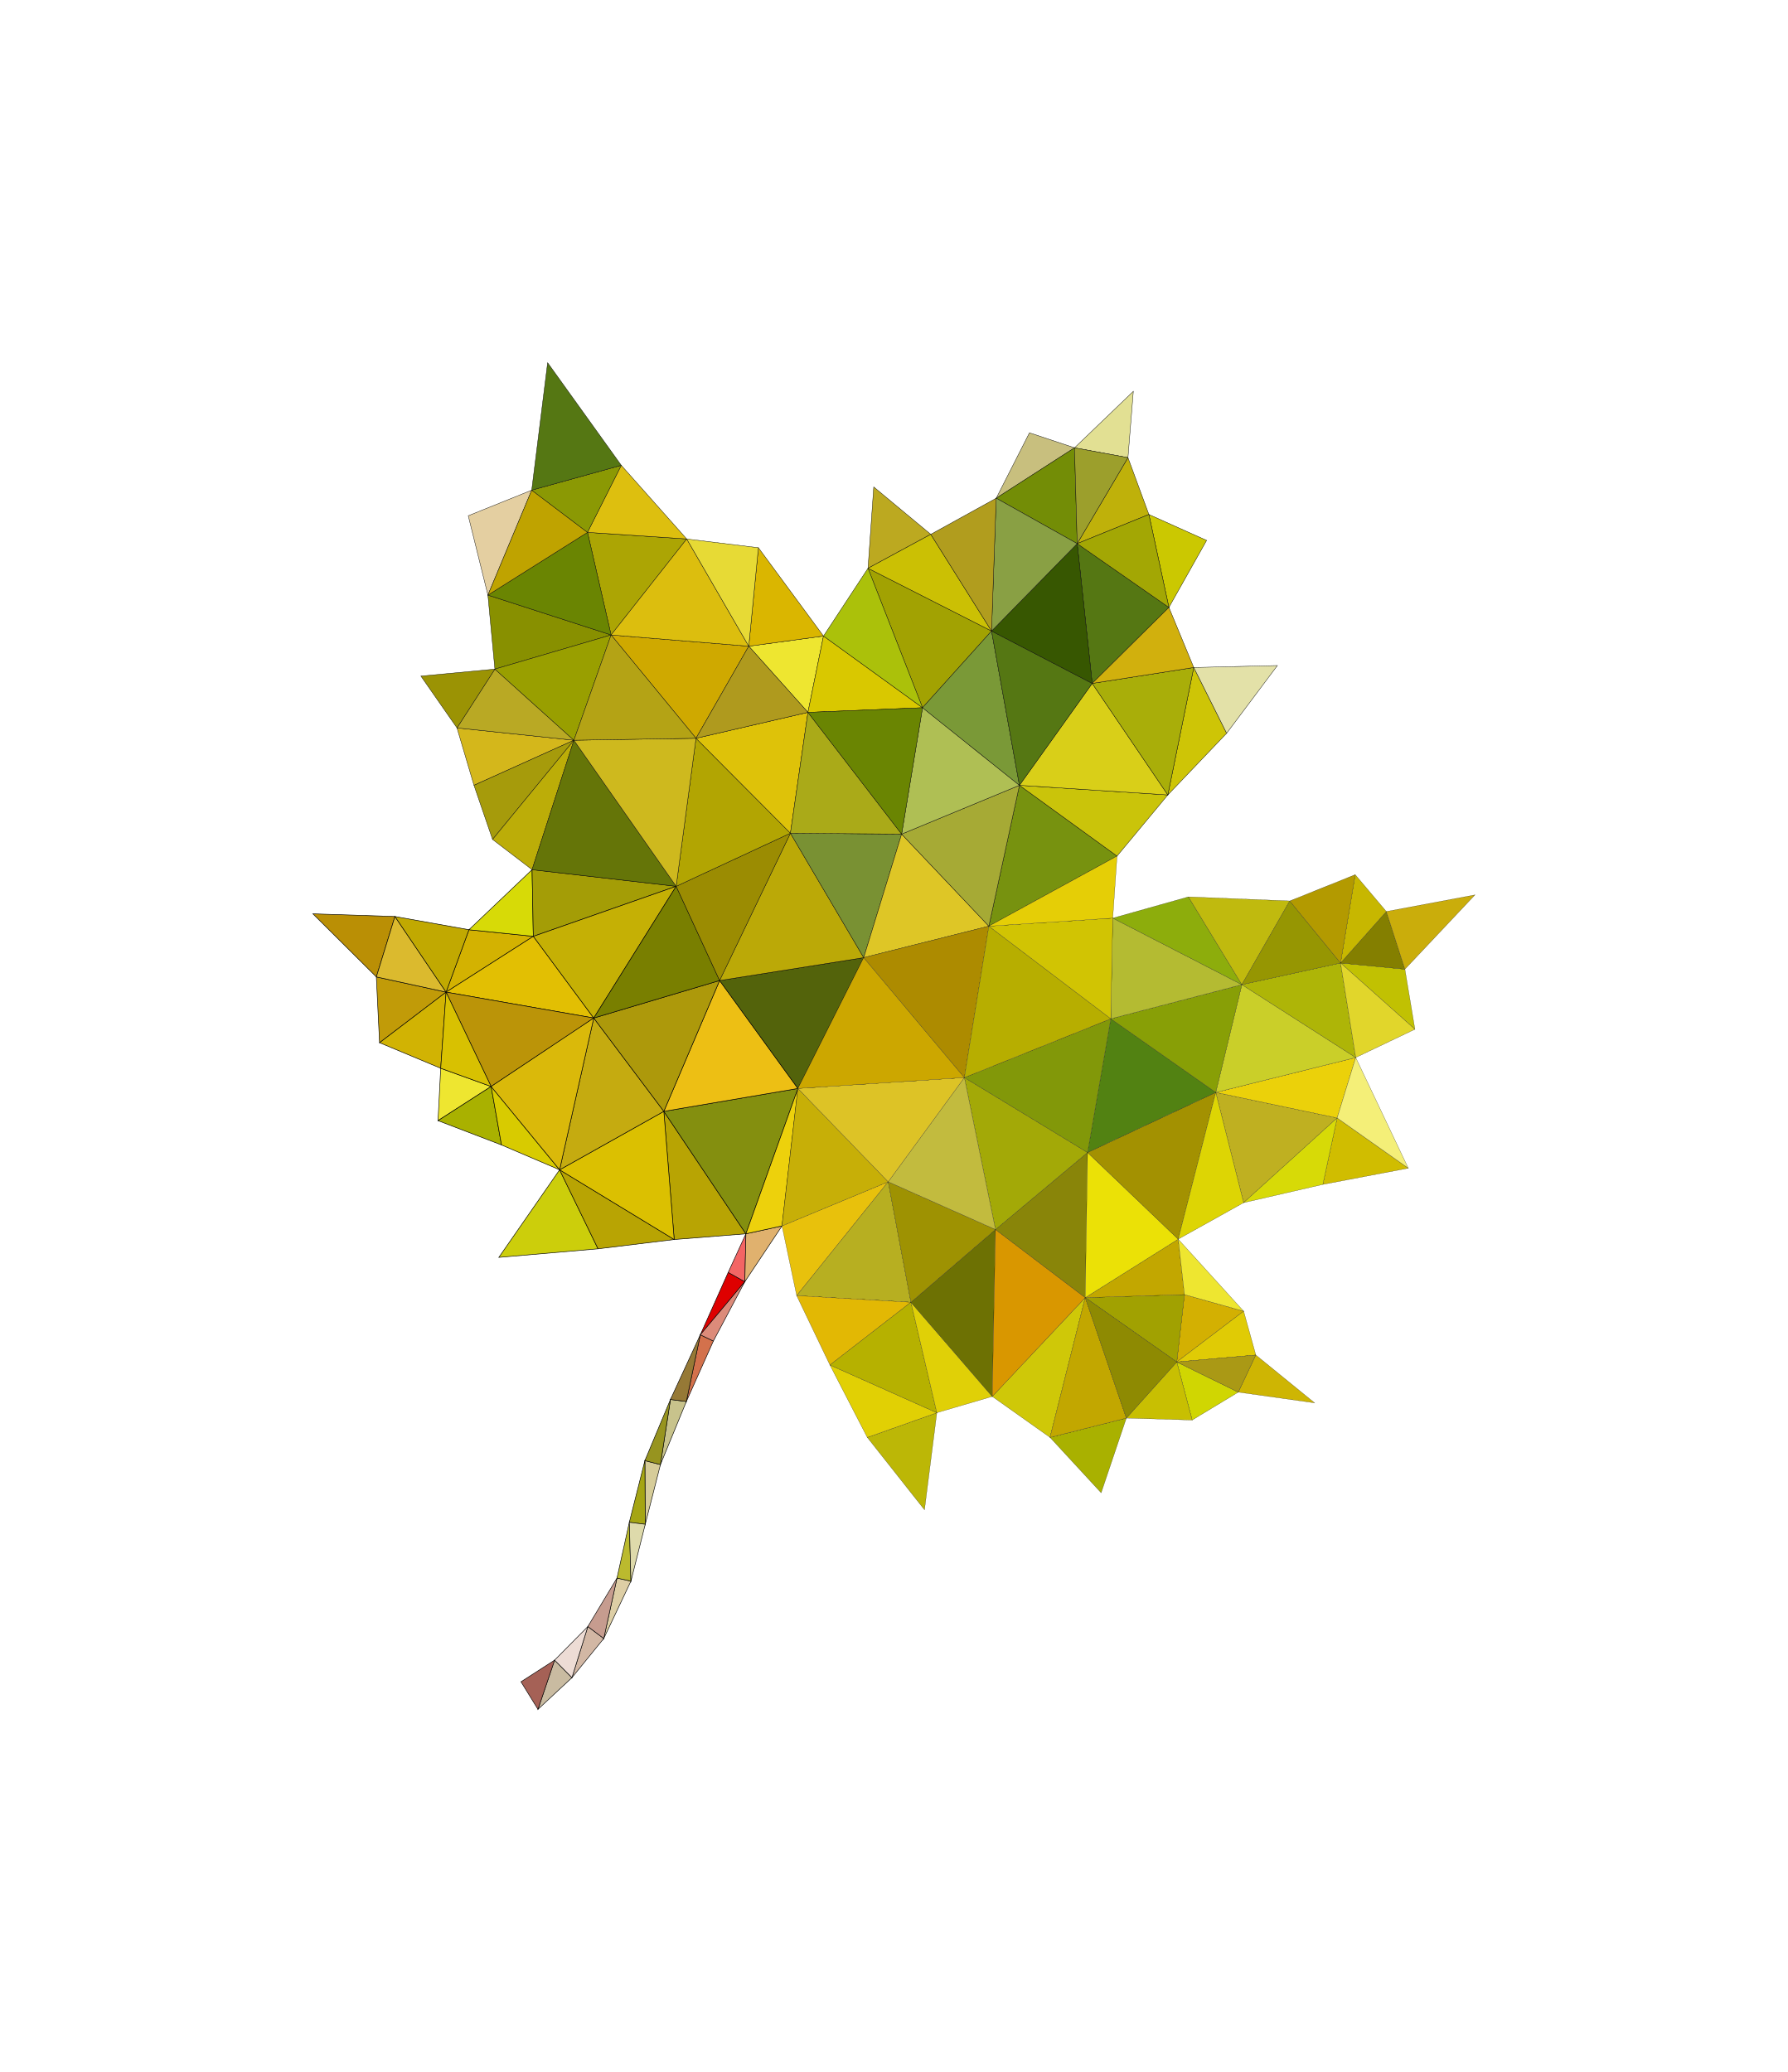
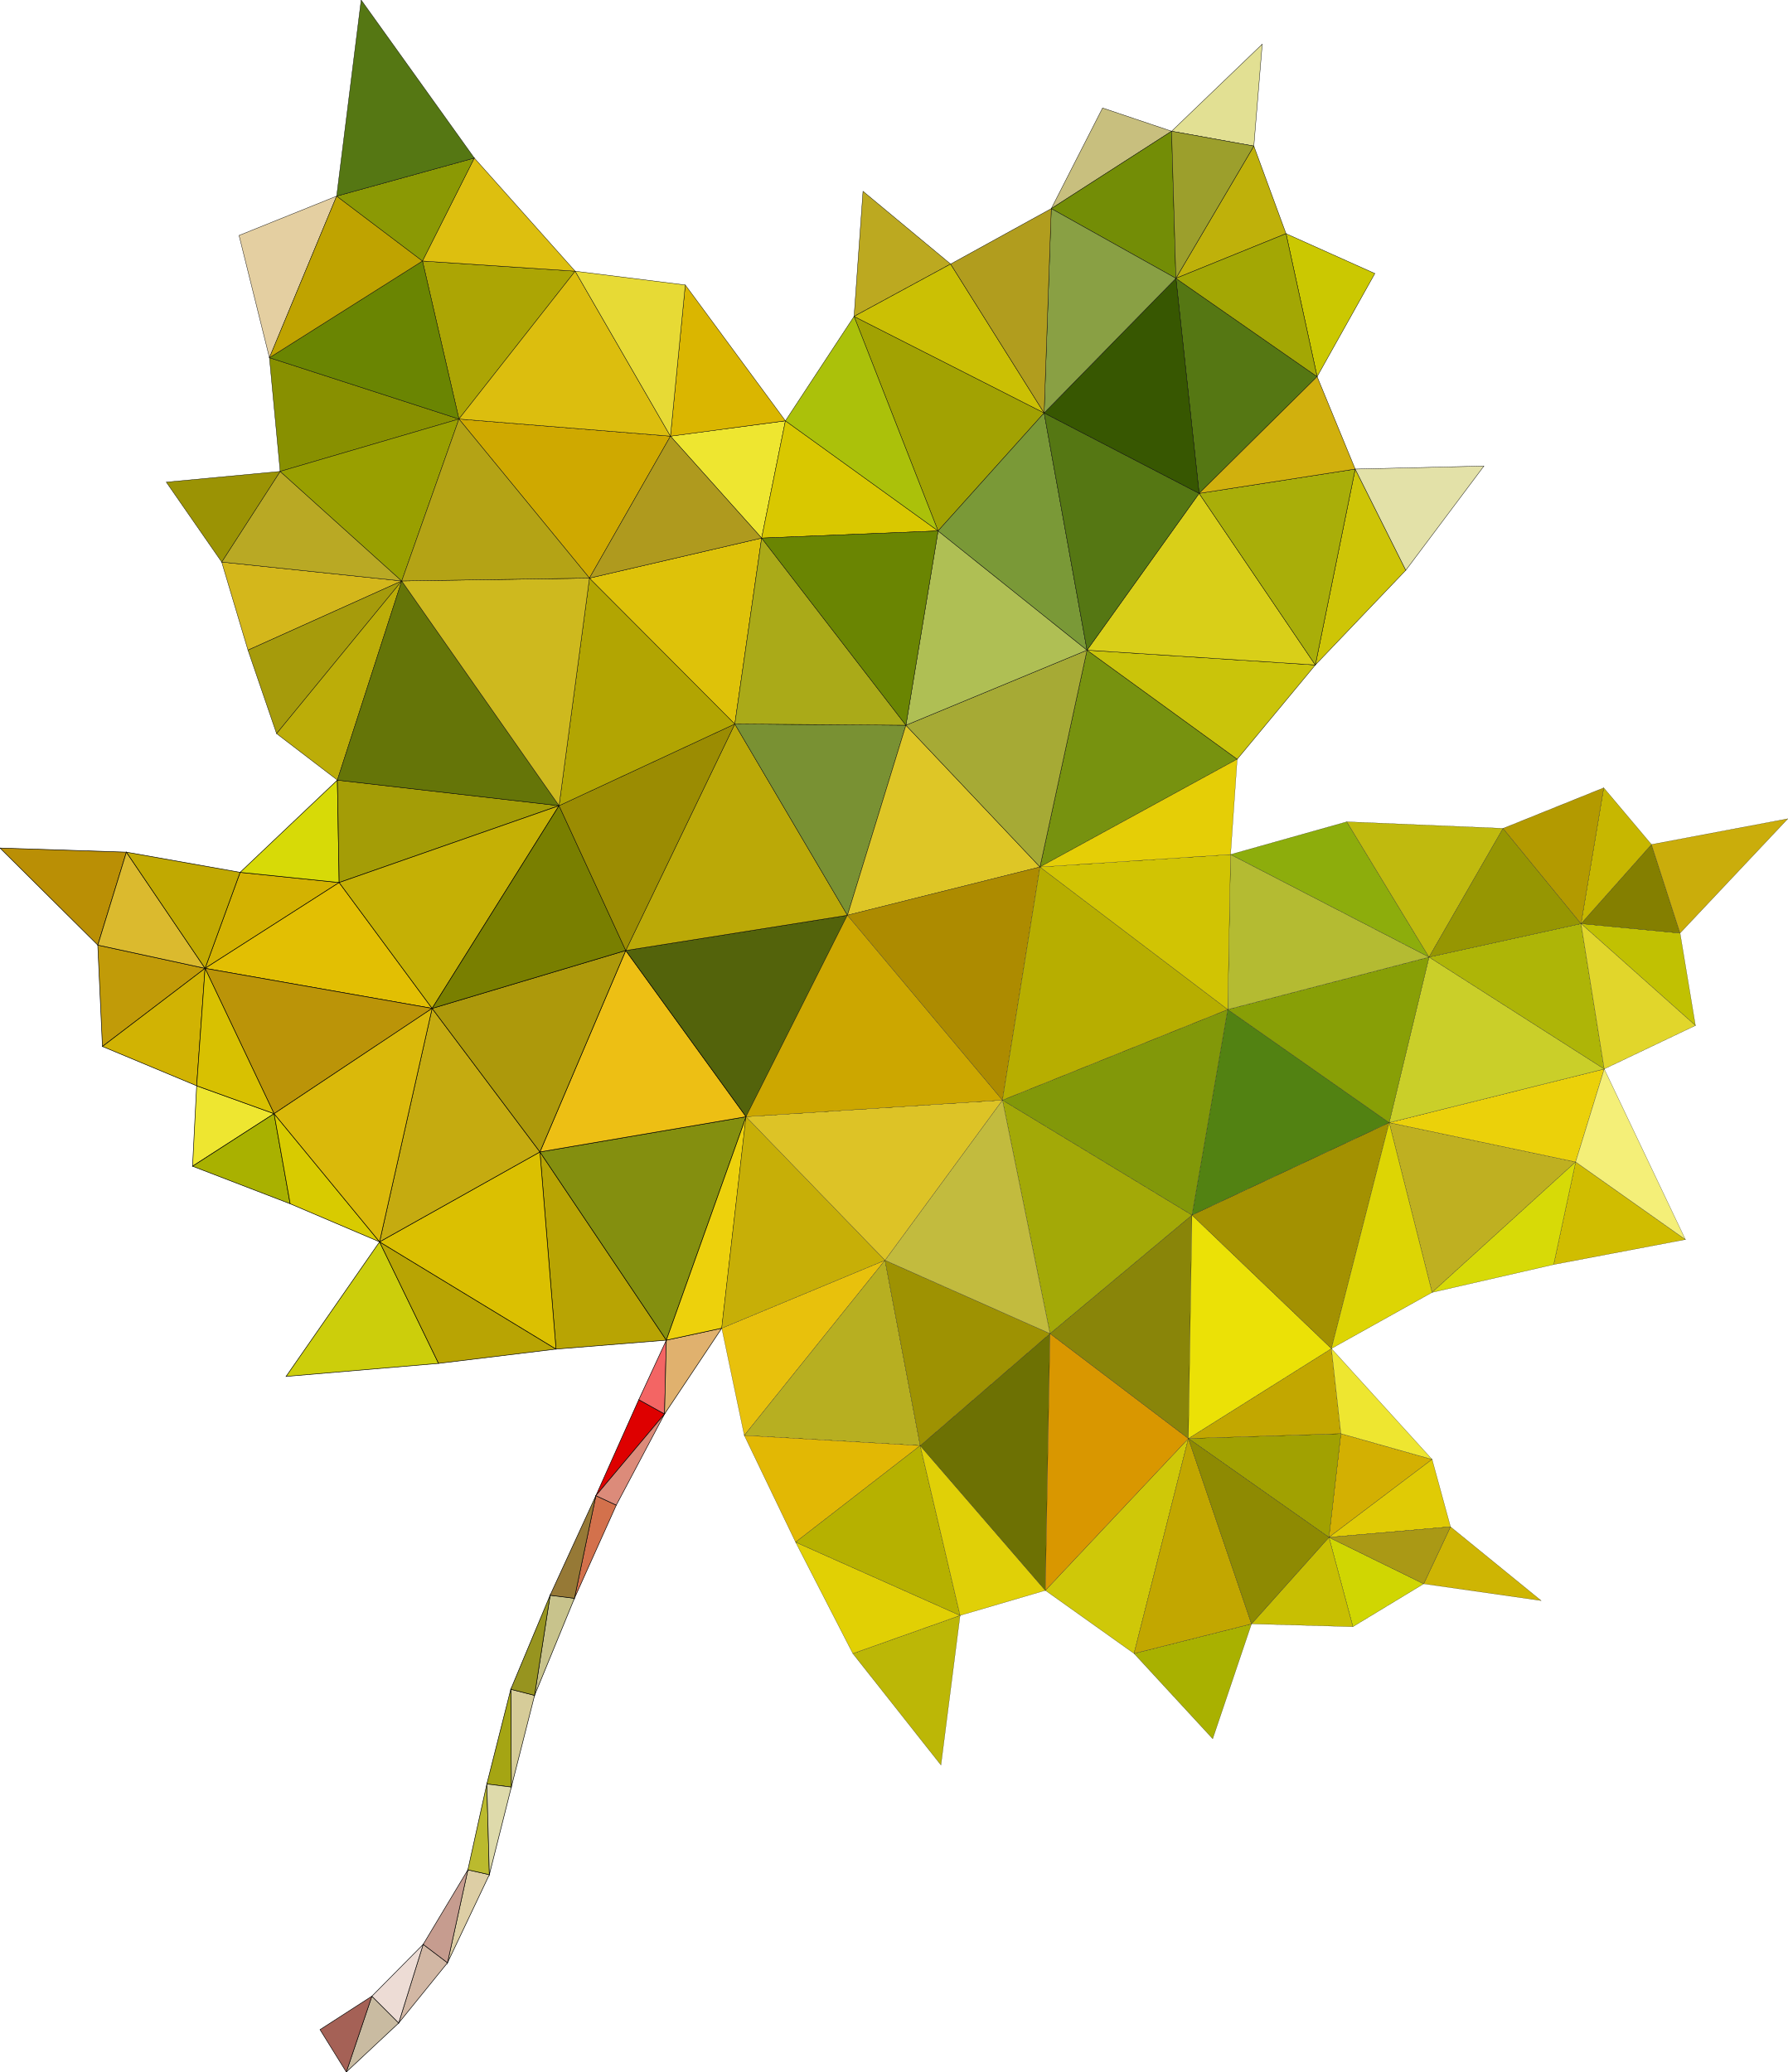
<svg xmlns="http://www.w3.org/2000/svg" version="1.1" baseProfile="tiny" id="图层_1" x="0px" y="0px" viewBox="0 0 1000 1159.1" xml:space="preserve">
  <g>
-     <polygon fill="#D6CC99" stroke="#000000" stroke-width="0.3" stroke-miterlimit="10" points="360.9,852.7 369.4,819.3 360.7,817.1     " />
-     <polygon fill="#C9BBA1" stroke="#000000" stroke-width="0.3" stroke-miterlimit="10" points="300.9,956.2 319.9,938.5 310.2,928.7     " />
-     <polygon fill="#A56156" stroke="#000000" stroke-width="0.3" stroke-miterlimit="10" points="291.4,940.8 300.9,956.2 310.2,928.7     " />
-     <polygon fill="#D2B7A4" stroke="#000000" stroke-width="0.3" stroke-miterlimit="10" points="319.9,938.5 337.7,916.6 328.8,909.9     " />
-     <polygon fill="#EDDCD5" stroke="#000000" stroke-width="0.3" stroke-miterlimit="10" points="310.2,928.7 319.9,938.5 328.8,909.9     " />
-     <polygon fill="#DDCEA5" stroke="#000000" stroke-width="0.3" stroke-miterlimit="10" points="337.7,916.6 352.9,884.5 345.1,882.8     " />
-     <polygon fill="#A5A513" stroke="#000000" stroke-width="0.3" stroke-miterlimit="10" points="352,851.6 360.9,852.7 360.7,817.1     " />
-     <polygon fill="#C69C8F" stroke="#000000" stroke-width="0.3" stroke-miterlimit="10" points="328.8,909.9 337.7,916.6 345.1,882.8     " />
-     <polygon fill="#BBBA2E" stroke="#000000" stroke-width="0.3" stroke-miterlimit="10" points="345.1,882.8 352.9,884.5 352,851.6     " />
-     <polygon fill="#DEDAAB" stroke="#000000" stroke-width="0.3" stroke-miterlimit="10" points="352.9,884.5 360.9,852.7 352,851.6     " />
-     <polygon fill="#C8C38C" stroke="#000000" stroke-width="0.3" stroke-miterlimit="10" points="369.4,819.3 383.9,784 375,782.9  " />
-     <polygon fill="#97941F" stroke="#000000" stroke-width="0.3" stroke-miterlimit="10" points="360.7,817.1 369.4,819.3 375,782.9     " />
-     <polygon fill="#D3714C" stroke="#000000" stroke-width="0.3" stroke-miterlimit="10" points="383.9,784 399,750.2 391.7,746.7  " />
-     <polygon fill="#967936" stroke="#000000" stroke-width="0.3" stroke-miterlimit="10" points="375,782.9 383.9,784 391.7,746.7  " />
-     <polygon fill="#DE0000" stroke="#000000" stroke-width="0.3" stroke-miterlimit="10" points="391.7,746.7 416.6,717 407.3,711.8     " />
-     <polygon fill="#DC8B7A" stroke="#000000" stroke-width="0.3" stroke-miterlimit="10" points="399,750.2 416.6,717 391.7,746.7  " />
-     <polygon fill="#EEE630" stroke="#000000" stroke-width="0.3" stroke-miterlimit="10" points="246.5,597.6 245,626.9 274.7,607.8     " />
-     <polygon fill="#F36564" stroke="#000000" stroke-width="0.3" stroke-miterlimit="10" points="407.3,711.8 416.6,717 417.2,690.2     " />
-     <polygon fill="#CCCE0B" stroke="#000000" stroke-width="0.3" stroke-miterlimit="10" points="279,703.4 334.5,698.6 313,654.4  " />
-     <polygon fill="#B8A403" stroke="#000000" stroke-width="0.3" stroke-miterlimit="10" points="334.5,698.6 377.1,693.4 313,654.4     " />
-     <polygon fill="#E0B16E" stroke="#000000" stroke-width="0.3" stroke-miterlimit="10" points="416.6,717 437.4,685.8 417.2,690.2     " />
-     <polygon fill="#C19B08" stroke="#000000" stroke-width="0.3" stroke-miterlimit="10" points="210.5,546.5 212.3,583.3 249.5,555     " />
-     <polygon fill="#D3B201" stroke="#000000" stroke-width="0.3" stroke-miterlimit="10" points="298.3,523.8 262.3,520.1 249.5,555     " />
-     <polygon fill="#A9B100" stroke="#000000" stroke-width="0.3" stroke-miterlimit="10" points="245,626.9 280.5,640.5 274.7,607.8     " />
-     <polygon fill="#E2BF03" stroke="#000000" stroke-width="0.3" stroke-miterlimit="10" points="249.5,555 332.1,569.5 298.3,523.8     " />
-     <polygon fill="#D8CB00" stroke="#000000" stroke-width="0.3" stroke-miterlimit="10" points="280.5,640.5 313,654.4 274.7,607.8     " />
-     <polygon fill="#BB9408" stroke="#000000" stroke-width="0.3" stroke-miterlimit="10" points="274.7,607.8 332.1,569.5 249.5,555     " />
-     <polygon fill="#D1B303" stroke="#000000" stroke-width="0.3" stroke-miterlimit="10" points="212.3,583.3 246.5,597.6 249.5,555     " />
-     <polygon fill="#B8A403" stroke="#000000" stroke-width="0.3" stroke-miterlimit="10" points="377.1,693.4 417.2,690.2 371.3,621.7     " />
-     <polygon fill="#DBC001" stroke="#000000" stroke-width="0.3" stroke-miterlimit="10" points="313,654.4 377.1,693.4 371.3,621.7     " />
-     <polygon fill="#C5AB10" stroke="#000000" stroke-width="0.3" stroke-miterlimit="10" points="332.1,569.5 313,654.4 371.3,621.7     " />
-     <polygon fill="#848F0F" stroke="#000000" stroke-width="0.3" stroke-miterlimit="10" points="371.3,621.7 417.2,690.2 446.3,608.9     " />
-     <polygon fill="#D8C101" stroke="#000000" stroke-width="0.3" stroke-miterlimit="10" points="249.5,555 246.5,597.6 274.7,607.8     " />
-     <polygon fill="#EDD10C" stroke="#000000" stroke-width="0.3" stroke-miterlimit="10" points="417.2,690.2 437.4,685.8 446.3,608.9     " />
-     <polygon fill="#DAB90A" stroke="#000000" stroke-width="0.3" stroke-miterlimit="10" points="274.7,607.8 313,654.4 332.1,569.5     " />
-     <polygon fill="#BA8F05" stroke="#000000" stroke-width="0.3" stroke-miterlimit="10" points="175,511.2 210.5,546.5 220.9,512.7     " />
-     <polygon fill="#DBBA2E" stroke="#000000" stroke-width="0.3" stroke-miterlimit="10" points="220.9,512.7 210.5,546.5 249.5,555     " />
-     <polygon fill="#D7DA07" stroke="#000000" stroke-width="0.3" stroke-miterlimit="10" points="297.6,486.5 262.3,520.1 298.3,523.8     " />
-     <polygon fill="#C1A901" stroke="#000000" stroke-width="0.3" stroke-miterlimit="10" points="262.3,520.1 220.9,512.7 249.5,555     " />
-     <polygon fill="#EDBF14" stroke="#000000" stroke-width="0.3" stroke-miterlimit="10" points="371.3,621.7 446.3,608.9 402.5,548.5     " />
-     <polygon fill="#AD990B" stroke="#000000" stroke-width="0.3" stroke-miterlimit="10" points="332.1,569.5 371.3,621.7 402.5,548.5     " />
-     <polygon fill="#53630B" stroke="#000000" stroke-width="0.3" stroke-miterlimit="10" points="402.5,548.5 446.3,608.9 483.1,535.7     " />
-     <polygon fill="#A49D06" stroke="#000000" stroke-width="0.3" stroke-miterlimit="10" points="378.2,495.8 297.6,486.5 298.3,523.8     " />
-     <polygon fill="#C5B005" stroke="#000000" stroke-width="0.3" stroke-miterlimit="10" points="298.3,523.8 332.1,569.5 378.2,495.8     " />
-     <polygon fill="#797F00" stroke="#000000" stroke-width="0.3" stroke-miterlimit="10" points="378.2,495.8 332.1,569.5 402.5,548.5     " />
+     <polygon fill="#D6CC99" stroke="#000000" stroke-width="0.3" stroke-miterlimit="10" points="286,999.7 299,948.4 285.7,945  " />
+     <polygon fill="#C9BBA1" stroke="#000000" stroke-width="0.3" stroke-miterlimit="10" points="193.7,1159.1 223,1131.7 208,1116.7     " />
+     <polygon fill="#A56156" stroke="#000000" stroke-width="0.3" stroke-miterlimit="10" points="179,1135.4 193.7,1159.1 208,1116.7     " />
+     <polygon fill="#D2B7A4" stroke="#000000" stroke-width="0.3" stroke-miterlimit="10" points="223,1131.7 250.3,1098 236.7,1087.7     " />
+     <polygon fill="#EDDCD5" stroke="#000000" stroke-width="0.3" stroke-miterlimit="10" points="208,1116.7 223,1131.7 236.7,1087.7     " />
+     <polygon fill="#DDCEA5" stroke="#000000" stroke-width="0.3" stroke-miterlimit="10" points="250.3,1098 273.7,1048.7 261.7,1046     " />
+     <polygon fill="#A5A513" stroke="#000000" stroke-width="0.3" stroke-miterlimit="10" points="272.3,998 286,999.7 285.7,945  " />
+     <polygon fill="#C69C8F" stroke="#000000" stroke-width="0.3" stroke-miterlimit="10" points="236.7,1087.7 250.3,1098 261.7,1046     " />
+     <polygon fill="#BBBA2E" stroke="#000000" stroke-width="0.3" stroke-miterlimit="10" points="261.7,1046 273.7,1048.7 272.3,998     " />
+     <polygon fill="#DEDAAB" stroke="#000000" stroke-width="0.3" stroke-miterlimit="10" points="273.7,1048.7 286,999.7 272.3,998     " />
+     <polygon fill="#C8C38C" stroke="#000000" stroke-width="0.3" stroke-miterlimit="10" points="299,948.4 321.3,894.1 307.7,892.4     " />
+     <polygon fill="#97941F" stroke="#000000" stroke-width="0.3" stroke-miterlimit="10" points="285.7,945 299,948.4 307.7,892.4  " />
+     <polygon fill="#D3714C" stroke="#000000" stroke-width="0.3" stroke-miterlimit="10" points="321.3,894.1 344.7,842 333.3,836.7     " />
+     <polygon fill="#967936" stroke="#000000" stroke-width="0.3" stroke-miterlimit="10" points="307.7,892.4 321.3,894.1 333.3,836.7     " />
+     <polygon fill="#DE0000" stroke="#000000" stroke-width="0.3" stroke-miterlimit="10" points="333.3,836.7 371.7,791 357.3,783  " />
+     <polygon fill="#DC8B7A" stroke="#000000" stroke-width="0.3" stroke-miterlimit="10" points="344.7,842 371.7,791 333.3,836.7  " />
+     <polygon fill="#EEE630" stroke="#000000" stroke-width="0.3" stroke-miterlimit="10" points="110,607.4 107.7,652.4 153.3,623  " />
+     <polygon fill="#F36564" stroke="#000000" stroke-width="0.3" stroke-miterlimit="10" points="357.3,783 371.7,791 372.7,749.7  " />
+     <polygon fill="#CCCE0B" stroke="#000000" stroke-width="0.3" stroke-miterlimit="10" points="160,770 245.3,762.7 212.3,694.7  " />
+     <polygon fill="#B8A403" stroke="#000000" stroke-width="0.3" stroke-miterlimit="10" points="245.3,762.7 311,754.7 212.3,694.7     " />
+     <polygon fill="#E0B16E" stroke="#000000" stroke-width="0.3" stroke-miterlimit="10" points="371.7,791 403.7,743 372.7,749.7  " />
+     <polygon fill="#C19B08" stroke="#000000" stroke-width="0.3" stroke-miterlimit="10" points="54.7,528.7 57.3,585.4 114.7,541.7     " />
+     <polygon fill="#D3B201" stroke="#000000" stroke-width="0.3" stroke-miterlimit="10" points="189.7,493.7 134.3,488 114.7,541.7     " />
+     <polygon fill="#A9B100" stroke="#000000" stroke-width="0.3" stroke-miterlimit="10" points="107.7,652.4 162.3,673.4 153.3,623     " />
+     <polygon fill="#E2BF03" stroke="#000000" stroke-width="0.3" stroke-miterlimit="10" points="114.7,541.7 241.7,564.1 189.7,493.7     " />
+     <polygon fill="#D8CB00" stroke="#000000" stroke-width="0.3" stroke-miterlimit="10" points="162.3,673.4 212.3,694.7 153.3,623     " />
+     <polygon fill="#BB9408" stroke="#000000" stroke-width="0.3" stroke-miterlimit="10" points="153.3,623 241.7,564.1 114.7,541.7     " />
+     <polygon fill="#D1B303" stroke="#000000" stroke-width="0.3" stroke-miterlimit="10" points="57.3,585.4 110,607.4 114.7,541.7     " />
+     <polygon fill="#B8A403" stroke="#000000" stroke-width="0.3" stroke-miterlimit="10" points="311,754.7 372.7,749.7 302,644.4  " />
+     <polygon fill="#DBC001" stroke="#000000" stroke-width="0.3" stroke-miterlimit="10" points="212.3,694.7 311,754.7 302,644.4  " />
+     <polygon fill="#C5AB10" stroke="#000000" stroke-width="0.3" stroke-miterlimit="10" points="241.7,564.1 212.3,694.7 302,644.4     " />
+     <polygon fill="#848F0F" stroke="#000000" stroke-width="0.3" stroke-miterlimit="10" points="302,644.4 372.7,749.7 417.3,624.7     " />
+     <polygon fill="#D8C101" stroke="#000000" stroke-width="0.3" stroke-miterlimit="10" points="114.7,541.7 110,607.4 153.3,623  " />
+     <polygon fill="#EDD10C" stroke="#000000" stroke-width="0.3" stroke-miterlimit="10" points="372.7,749.7 403.7,743 417.3,624.7     " />
+     <polygon fill="#DAB90A" stroke="#000000" stroke-width="0.3" stroke-miterlimit="10" points="153.3,623 212.3,694.7 241.7,564.1     " />
+     <polygon fill="#BA8F05" stroke="#000000" stroke-width="0.3" stroke-miterlimit="10" points="0,474.4 54.7,528.7 70.7,476.7  " />
+     <polygon fill="#DBBA2E" stroke="#000000" stroke-width="0.3" stroke-miterlimit="10" points="70.7,476.7 54.7,528.7 114.7,541.7     " />
+     <polygon fill="#D7DA07" stroke="#000000" stroke-width="0.3" stroke-miterlimit="10" points="188.7,436.4 134.3,488 189.7,493.7     " />
+     <polygon fill="#C1A901" stroke="#000000" stroke-width="0.3" stroke-miterlimit="10" points="134.3,488 70.7,476.7 114.7,541.7     " />
+     <polygon fill="#EDBF14" stroke="#000000" stroke-width="0.3" stroke-miterlimit="10" points="302,644.4 417.3,624.7 350,531.7  " />
+     <polygon fill="#AD990B" stroke="#000000" stroke-width="0.3" stroke-miterlimit="10" points="241.7,564.1 302,644.4 350,531.7  " />
+     <polygon fill="#53630B" stroke="#000000" stroke-width="0.3" stroke-miterlimit="10" points="350,531.7 417.3,624.7 474,512  " />
+     <polygon fill="#A49D06" stroke="#000000" stroke-width="0.3" stroke-miterlimit="10" points="312.7,450.7 188.7,436.4 189.7,493.7     " />
+     <polygon fill="#C5B005" stroke="#000000" stroke-width="0.3" stroke-miterlimit="10" points="189.7,493.7 241.7,564.1 312.7,450.7     " />
+     <polygon fill="#797F00" stroke="#000000" stroke-width="0.3" stroke-miterlimit="10" points="312.7,450.7 241.7,564.1 350,531.7     " />
  </g>
  <g>
-     <polygon fill="#E2E093" stroke="#000000" stroke-width="0.2" stroke-miterlimit="10" points="633.9,218.9 601,250.5 630.9,256  " />
-     <polygon fill="#BFB10A" stroke="#000000" stroke-width="0.2" stroke-miterlimit="10" points="642.6,287.8 630.9,256 602.5,304.1     " />
-     <polygon fill="#C8BF7E" stroke="#000000" stroke-width="0.2" stroke-miterlimit="10" points="575.8,242.1 557.2,278.7 601,250.5     " />
-     <polygon fill="#77920F" stroke="#000000" stroke-width="0.2" stroke-miterlimit="10" points="553.1,518.1 624.8,478.9 570.2,439.3     " />
-     <polygon fill="#D4B71B" stroke="#000000" stroke-width="0.2" stroke-miterlimit="10" points="255.6,407.2 265.1,439.3 321,414.1     " />
-     <polygon fill="#ACA504" stroke="#000000" stroke-width="0.2" stroke-miterlimit="10" points="341.8,355.2 384.1,301.5 328.6,297.8     " />
-     <polygon fill="#BBA907" stroke="#000000" stroke-width="0.2" stroke-miterlimit="10" points="402.5,548.5 483.1,535.7 442.1,466.1     " />
-     <polygon fill="#9B8C02" stroke="#000000" stroke-width="0.2" stroke-miterlimit="10" points="442.1,466.1 378.2,495.8 402.5,548.5     " />
-     <polygon fill="#A69B0B" stroke="#000000" stroke-width="0.2" stroke-miterlimit="10" points="265.1,439.3 275.5,469.6 321,414.1     " />
-     <polygon fill="#BCAD08" stroke="#000000" stroke-width="0.2" stroke-miterlimit="10" points="275.5,469.6 297.6,486.5 321,414.1     " />
-     <polygon fill="#657508" stroke="#000000" stroke-width="0.2" stroke-miterlimit="10" points="321,414.1 297.6,486.5 378.2,495.8     " />
-     <polygon fill="#CAC40A" stroke="#000000" stroke-width="0.2" stroke-miterlimit="10" points="624.8,478.9 653.2,444.7 570.2,439.3     " />
-     <polygon fill="#799133" stroke="#000000" stroke-width="0.2" stroke-miterlimit="10" points="442.1,466.1 483.1,535.7 504.3,466.6     " />
-     <polygon fill="#738D06" stroke="#000000" stroke-width="0.2" stroke-miterlimit="10" points="601,250.5 557.2,278.7 602.5,304.1     " />
-     <polygon fill="#889000" stroke="#000000" stroke-width="0.2" stroke-miterlimit="10" points="272.9,332.9 276.8,374.3 341.8,355.2     " />
-     <polygon fill="#DEC626" stroke="#000000" stroke-width="0.2" stroke-miterlimit="10" points="483.1,535.7 553.1,518.1 504.3,466.6     " />
-     <polygon fill="#B2A502" stroke="#000000" stroke-width="0.2" stroke-miterlimit="10" points="389.3,413 378.2,495.8 442.1,466.1     " />
-     <polygon fill="#CEB91E" stroke="#000000" stroke-width="0.2" stroke-miterlimit="10" points="321,414.1 378.2,495.8 389.3,413  " />
-     <polygon fill="#DEC209" stroke="#000000" stroke-width="0.2" stroke-miterlimit="10" points="442.1,466.1 451.9,398.5 389.3,413     " />
-     <polygon fill="#B9A924" stroke="#000000" stroke-width="0.2" stroke-miterlimit="10" points="276.8,374.3 255.6,407.2 321,414.1     " />
-     <polygon fill="#9B9304" stroke="#000000" stroke-width="0.2" stroke-miterlimit="10" points="235.4,378.2 255.6,407.2 276.8,374.3     " />
-     <polygon fill="#A6AA35" stroke="#000000" stroke-width="0.2" stroke-miterlimit="10" points="553.1,518.1 570.2,439.3 504.3,466.6     " />
-     <polygon fill="#999F00" stroke="#000000" stroke-width="0.2" stroke-miterlimit="10" points="341.8,355.2 276.8,374.3 321,414.1     " />
-     <polygon fill="#CFA900" stroke="#000000" stroke-width="0.2" stroke-miterlimit="10" points="418.8,361.5 341.8,355.2 389.3,413     " />
-     <polygon fill="#BCA920" stroke="#000000" stroke-width="0.2" stroke-miterlimit="10" points="488.7,272.4 485.5,317.9 520.6,298.9     " />
-     <polygon fill="#AAAA18" stroke="#000000" stroke-width="0.2" stroke-miterlimit="10" points="504.3,466.6 451.9,398.5 442.1,466.1     " />
-     <polygon fill="#EEE630" stroke="#000000" stroke-width="0.2" stroke-miterlimit="10" points="451.9,398.5 460.6,355.8 418.8,361.5     " />
-     <polygon fill="#D9C800" stroke="#000000" stroke-width="0.2" stroke-miterlimit="10" points="516,395.9 460.6,355.8 451.9,398.5     " />
-     <polygon fill="#B4A315" stroke="#000000" stroke-width="0.2" stroke-miterlimit="10" points="341.8,355.2 321,414.1 389.3,413  " />
-     <polygon fill="#6A8502" stroke="#000000" stroke-width="0.2" stroke-miterlimit="10" points="328.6,297.8 272.9,332.9 341.8,355.2     " />
-     <polygon fill="#9C9F2C" stroke="#000000" stroke-width="0.2" stroke-miterlimit="10" points="630.9,256 601,250.5 602.5,304.1  " />
-     <polygon fill="#AFBF54" stroke="#000000" stroke-width="0.2" stroke-miterlimit="10" points="570.2,439.3 516,395.9 504.3,466.6     " />
-     <polygon fill="#6A8502" stroke="#000000" stroke-width="0.2" stroke-miterlimit="10" points="516,395.9 451.9,398.5 504.3,466.6     " />
-     <polygon fill="#AF9A1E" stroke="#000000" stroke-width="0.2" stroke-miterlimit="10" points="451.9,398.5 418.8,361.5 389.3,413     " />
-     <polygon fill="#557713" stroke="#000000" stroke-width="0.2" stroke-miterlimit="10" points="610.9,382.3 653.8,339.8 602.5,304.1     " />
-     <polygon fill="#DDBF0F" stroke="#000000" stroke-width="0.2" stroke-miterlimit="10" points="384.1,301.5 347.5,260.3 328.6,297.8     " />
-     <polygon fill="#D9CF18" stroke="#000000" stroke-width="0.2" stroke-miterlimit="10" points="570.2,439.3 653.2,444.7 610.9,382.3     " />
-     <polygon fill="#DCBE0E" stroke="#000000" stroke-width="0.2" stroke-miterlimit="10" points="418.8,361.5 384.1,301.5 341.8,355.2     " />
-     <polygon fill="#E4CFA1" stroke="#000000" stroke-width="0.2" stroke-miterlimit="10" points="261.9,288.5 272.9,332.9 297.4,274.2     " />
-     <polygon fill="#BFA300" stroke="#000000" stroke-width="0.2" stroke-miterlimit="10" points="297.4,274.2 272.9,332.9 328.6,297.8     " />
-     <polygon fill="#8B9904" stroke="#000000" stroke-width="0.2" stroke-miterlimit="10" points="347.5,260.3 297.4,274.2 328.6,297.8     " />
-     <polygon fill="#A2A202" stroke="#000000" stroke-width="0.2" stroke-miterlimit="10" points="554.6,353 485.5,317.9 516,395.9  " />
-     <polygon fill="#7A9937" stroke="#000000" stroke-width="0.2" stroke-miterlimit="10" points="554.6,353 516,395.9 570.2,439.3  " />
-     <polygon fill="#557713" stroke="#000000" stroke-width="0.2" stroke-miterlimit="10" points="610.9,382.3 554.6,353 570.2,439.3     " />
-     <polygon fill="#ABC10A" stroke="#000000" stroke-width="0.2" stroke-miterlimit="10" points="485.5,317.9 460.6,355.8 516,395.9     " />
-     <polygon fill="#DAB600" stroke="#000000" stroke-width="0.2" stroke-miterlimit="10" points="460.6,355.8 424.2,306.4 418.8,361.5     " />
-     <polygon fill="#E7DA35" stroke="#000000" stroke-width="0.2" stroke-miterlimit="10" points="424.2,306.4 384.1,301.5 418.8,361.5     " />
-     <polygon fill="#375701" stroke="#000000" stroke-width="0.2" stroke-miterlimit="10" points="602.5,304.1 554.6,353 610.9,382.3     " />
-     <polygon fill="#CEC506" stroke="#000000" stroke-width="0.2" stroke-miterlimit="10" points="686.1,410.2 667.7,373.4 653.2,444.7     " />
-     <polygon fill="#A9AE09" stroke="#000000" stroke-width="0.2" stroke-miterlimit="10" points="653.2,444.7 667.7,373.4 610.9,382.3     " />
-     <polygon fill="#E3E1A8" stroke="#000000" stroke-width="0.2" stroke-miterlimit="10" points="714.5,372.3 667.7,373.4 686.1,410.2     " />
-     <polygon fill="#D1B00D" stroke="#000000" stroke-width="0.2" stroke-miterlimit="10" points="667.7,373.4 653.8,339.8 610.9,382.3     " />
-     <polygon fill="#CBC004" stroke="#000000" stroke-width="0.2" stroke-miterlimit="10" points="520.6,298.9 485.5,317.9 554.6,353     " />
-     <polygon fill="#CBC801" stroke="#000000" stroke-width="0.2" stroke-miterlimit="10" points="674.9,302.3 642.6,287.8 653.8,339.8     " />
-     <polygon fill="#A3A704" stroke="#000000" stroke-width="0.2" stroke-miterlimit="10" points="653.8,339.8 642.6,287.8 602.5,304.1     " />
-     <polygon fill="#557713" stroke="#000000" stroke-width="0.2" stroke-miterlimit="10" points="306.3,202.9 297.4,274.2 347.5,260.3     " />
-     <polygon fill="#89A044" stroke="#000000" stroke-width="0.2" stroke-miterlimit="10" points="602.5,304.1 557.2,278.7 554.6,353     " />
-     <polygon fill="#B19D1E" stroke="#000000" stroke-width="0.2" stroke-miterlimit="10" points="557.2,278.7 520.6,298.9 554.6,353     " />
+     <polygon fill="#E2E093" stroke="#000000" stroke-width="0.2" stroke-miterlimit="10" points="706,24.7 655.3,73.4 701.3,81.7  " />
+     <polygon fill="#BFB10A" stroke="#000000" stroke-width="0.2" stroke-miterlimit="10" points="719.3,130.7 701.3,81.7 657.7,155.7     " />
+     <polygon fill="#C8BF7E" stroke="#000000" stroke-width="0.2" stroke-miterlimit="10" points="616.7,60.4 588,116.7 655.3,73.4  " />
+     <polygon fill="#77920F" stroke="#000000" stroke-width="0.2" stroke-miterlimit="10" points="581.7,485 692,424.7 608,363.7  " />
+     <polygon fill="#D4B71B" stroke="#000000" stroke-width="0.2" stroke-miterlimit="10" points="124,314.4 138.7,363.7 224.7,325  " />
+     <polygon fill="#ACA504" stroke="#000000" stroke-width="0.2" stroke-miterlimit="10" points="256.7,234.4 321.7,151.7 236.3,146     " />
+     <polygon fill="#BBA907" stroke="#000000" stroke-width="0.2" stroke-miterlimit="10" points="350,531.7 474,512 411,405  " />
+     <polygon fill="#9B8C02" stroke="#000000" stroke-width="0.2" stroke-miterlimit="10" points="411,405 312.7,450.7 350,531.7  " />
+     <polygon fill="#A69B0B" stroke="#000000" stroke-width="0.2" stroke-miterlimit="10" points="138.7,363.7 154.7,410.4 224.7,325     " />
+     <polygon fill="#BCAD08" stroke="#000000" stroke-width="0.2" stroke-miterlimit="10" points="154.7,410.4 188.7,436.4 224.7,325     " />
+     <polygon fill="#657508" stroke="#000000" stroke-width="0.2" stroke-miterlimit="10" points="224.7,325 188.7,436.4 312.7,450.7     " />
+     <polygon fill="#CAC40A" stroke="#000000" stroke-width="0.2" stroke-miterlimit="10" points="692,424.7 735.7,372 608,363.7  " />
+     <polygon fill="#799133" stroke="#000000" stroke-width="0.2" stroke-miterlimit="10" points="411,405 474,512 506.7,405.7  " />
+     <polygon fill="#738D06" stroke="#000000" stroke-width="0.2" stroke-miterlimit="10" points="655.3,73.4 588,116.7 657.7,155.7     " />
+     <polygon fill="#889000" stroke="#000000" stroke-width="0.2" stroke-miterlimit="10" points="150.7,200.1 156.7,263.7 256.7,234.4     " />
+     <polygon fill="#DEC626" stroke="#000000" stroke-width="0.2" stroke-miterlimit="10" points="474,512 581.7,485 506.7,405.7  " />
+     <polygon fill="#B2A502" stroke="#000000" stroke-width="0.2" stroke-miterlimit="10" points="329.7,323.4 312.7,450.7 411,405  " />
+     <polygon fill="#CEB91E" stroke="#000000" stroke-width="0.2" stroke-miterlimit="10" points="224.7,325 312.7,450.7 329.7,323.4     " />
+     <polygon fill="#DEC209" stroke="#000000" stroke-width="0.2" stroke-miterlimit="10" points="411,405 426,301 329.7,323.4  " />
+     <polygon fill="#B9A924" stroke="#000000" stroke-width="0.2" stroke-miterlimit="10" points="156.7,263.7 124,314.4 224.7,325  " />
+     <polygon fill="#9B9304" stroke="#000000" stroke-width="0.2" stroke-miterlimit="10" points="93,269.7 124,314.4 156.7,263.7  " />
+     <polygon fill="#A6AA35" stroke="#000000" stroke-width="0.2" stroke-miterlimit="10" points="581.7,485 608,363.7 506.7,405.7  " />
+     <polygon fill="#999F00" stroke="#000000" stroke-width="0.2" stroke-miterlimit="10" points="256.7,234.4 156.7,263.7 224.7,325     " />
+     <polygon fill="#CFA900" stroke="#000000" stroke-width="0.2" stroke-miterlimit="10" points="375,244 256.7,234.4 329.7,323.4  " />
+     <polygon fill="#BCA920" stroke="#000000" stroke-width="0.2" stroke-miterlimit="10" points="482.7,107 477.7,177 531.7,147.7  " />
+     <polygon fill="#AAAA18" stroke="#000000" stroke-width="0.2" stroke-miterlimit="10" points="506.7,405.7 426,301 411,405  " />
+     <polygon fill="#EEE630" stroke="#000000" stroke-width="0.2" stroke-miterlimit="10" points="426,301 439.3,235.4 375,244  " />
+     <polygon fill="#D9C800" stroke="#000000" stroke-width="0.2" stroke-miterlimit="10" points="524.7,297 439.3,235.4 426,301  " />
+     <polygon fill="#B4A315" stroke="#000000" stroke-width="0.2" stroke-miterlimit="10" points="256.7,234.4 224.7,325 329.7,323.4     " />
+     <polygon fill="#6A8502" stroke="#000000" stroke-width="0.2" stroke-miterlimit="10" points="236.3,146 150.7,200.1 256.7,234.4     " />
+     <polygon fill="#9C9F2C" stroke="#000000" stroke-width="0.2" stroke-miterlimit="10" points="701.3,81.7 655.3,73.4 657.7,155.7     " />
+     <polygon fill="#AFBF54" stroke="#000000" stroke-width="0.2" stroke-miterlimit="10" points="608,363.7 524.7,297 506.7,405.7  " />
+     <polygon fill="#6A8502" stroke="#000000" stroke-width="0.2" stroke-miterlimit="10" points="524.7,297 426,301 506.7,405.7  " />
+     <polygon fill="#AF9A1E" stroke="#000000" stroke-width="0.2" stroke-miterlimit="10" points="426,301 375,244 329.7,323.4  " />
+     <polygon fill="#557713" stroke="#000000" stroke-width="0.2" stroke-miterlimit="10" points="670.7,276 736.7,210.7 657.7,155.7     " />
+     <polygon fill="#DDBF0F" stroke="#000000" stroke-width="0.2" stroke-miterlimit="10" points="321.7,151.7 265.3,88.4 236.3,146     " />
+     <polygon fill="#D9CF18" stroke="#000000" stroke-width="0.2" stroke-miterlimit="10" points="608,363.7 735.7,372 670.7,276  " />
+     <polygon fill="#DCBE0E" stroke="#000000" stroke-width="0.2" stroke-miterlimit="10" points="375,244 321.7,151.7 256.7,234.4  " />
+     <polygon fill="#E4CFA1" stroke="#000000" stroke-width="0.2" stroke-miterlimit="10" points="133.7,131.7 150.7,200.1 188.3,109.7     " />
+     <polygon fill="#BFA300" stroke="#000000" stroke-width="0.2" stroke-miterlimit="10" points="188.3,109.7 150.7,200.1 236.3,146     " />
+     <polygon fill="#8B9904" stroke="#000000" stroke-width="0.2" stroke-miterlimit="10" points="265.3,88.4 188.3,109.7 236.3,146     " />
+     <polygon fill="#A2A202" stroke="#000000" stroke-width="0.2" stroke-miterlimit="10" points="584,231 477.7,177 524.7,297  " />
+     <polygon fill="#7A9937" stroke="#000000" stroke-width="0.2" stroke-miterlimit="10" points="584,231 524.7,297 608,363.7  " />
+     <polygon fill="#557713" stroke="#000000" stroke-width="0.2" stroke-miterlimit="10" points="670.7,276 584,231 608,363.7  " />
+     <polygon fill="#ABC10A" stroke="#000000" stroke-width="0.2" stroke-miterlimit="10" points="477.7,177 439.3,235.4 524.7,297  " />
+     <polygon fill="#DAB600" stroke="#000000" stroke-width="0.2" stroke-miterlimit="10" points="439.3,235.4 383.3,159.4 375,244  " />
+     <polygon fill="#E7DA35" stroke="#000000" stroke-width="0.2" stroke-miterlimit="10" points="383.3,159.4 321.7,151.7 375,244  " />
+     <polygon fill="#375701" stroke="#000000" stroke-width="0.2" stroke-miterlimit="10" points="657.7,155.7 584,231 670.7,276  " />
+     <polygon fill="#CEC506" stroke="#000000" stroke-width="0.2" stroke-miterlimit="10" points="786.3,319 758,262.4 735.7,372  " />
+     <polygon fill="#A9AE09" stroke="#000000" stroke-width="0.2" stroke-miterlimit="10" points="735.7,372 758,262.4 670.7,276  " />
+     <polygon fill="#E3E1A8" stroke="#000000" stroke-width="0.2" stroke-miterlimit="10" points="830,260.7 758,262.4 786.3,319  " />
+     <polygon fill="#D1B00D" stroke="#000000" stroke-width="0.2" stroke-miterlimit="10" points="758,262.4 736.7,210.7 670.7,276  " />
+     <polygon fill="#CBC004" stroke="#000000" stroke-width="0.2" stroke-miterlimit="10" points="531.7,147.7 477.7,177 584,231  " />
+     <polygon fill="#CBC801" stroke="#000000" stroke-width="0.2" stroke-miterlimit="10" points="769,153 719.3,130.7 736.7,210.7  " />
+     <polygon fill="#A3A704" stroke="#000000" stroke-width="0.2" stroke-miterlimit="10" points="736.7,210.7 719.3,130.7 657.7,155.7     " />
+     <polygon fill="#557713" stroke="#000000" stroke-width="0.2" stroke-miterlimit="10" points="202,0 188.3,109.7 265.3,88.4  " />
+     <polygon fill="#89A044" stroke="#000000" stroke-width="0.2" stroke-miterlimit="10" points="657.7,155.7 588,116.7 584,231  " />
+     <polygon fill="#B19D1E" stroke="#000000" stroke-width="0.2" stroke-miterlimit="10" points="588,116.7 531.7,147.7 584,231  " />
  </g>
  <g>
-     <polygon fill="#A9B100" stroke="#000000" stroke-width="0.1" stroke-miterlimit="10" points="615.9,835.1 630,793.3 587.3,804.1     " />
-     <polygon fill="#BCB706" stroke="#000000" stroke-width="0.1" stroke-miterlimit="10" points="517.1,844.6 524,790.3 485.1,804.1     " />
-     <polygon fill="#E1D004" stroke="#000000" stroke-width="0.1" stroke-miterlimit="10" points="485.1,804.1 524,790.3 464.2,763.6     " />
-     <polygon fill="#E8C10C" stroke="#000000" stroke-width="0.1" stroke-miterlimit="10" points="437.4,685.8 445.6,724.8 496.8,661.1     " />
-     <polygon fill="#B7AF21" stroke="#000000" stroke-width="0.1" stroke-miterlimit="10" points="496.8,661.1 445.6,724.8 509.5,728.5     " />
-     <polygon fill="#D0D602" stroke="#000000" stroke-width="0.1" stroke-miterlimit="10" points="666.8,794.4 692.6,778.8 658.2,761.9     " />
-     <polygon fill="#E2B804" stroke="#000000" stroke-width="0.1" stroke-miterlimit="10" points="445.6,724.8 464.2,763.6 509.5,728.5     " />
-     <polygon fill="#B6B100" stroke="#000000" stroke-width="0.1" stroke-miterlimit="10" points="464.2,763.6 524,790.3 509.5,728.5     " />
-     <polygon fill="#E0D007" stroke="#000000" stroke-width="0.1" stroke-miterlimit="10" points="524,790.3 555,781.2 509.5,728.5  " />
-     <polygon fill="#D3B002" stroke="#000000" stroke-width="0.1" stroke-miterlimit="10" points="658.2,761.9 695.6,733.5 662.5,724.2     " />
-     <polygon fill="#C8BF02" stroke="#000000" stroke-width="0.1" stroke-miterlimit="10" points="630,793.3 666.8,794.4 658.2,761.9     " />
-     <polygon fill="#E0CB05" stroke="#000000" stroke-width="0.1" stroke-miterlimit="10" points="702.4,758 695.6,733.5 658.2,761.9     " />
-     <polygon fill="#CEB503" stroke="#000000" stroke-width="0.1" stroke-miterlimit="10" points="735.3,784.8 702.4,758 692.6,778.8     " />
-     <polygon fill="#AA9915" stroke="#000000" stroke-width="0.1" stroke-miterlimit="10" points="692.6,778.8 702.4,758 658.2,761.9     " />
-     <polygon fill="#CFC808" stroke="#000000" stroke-width="0.1" stroke-miterlimit="10" points="555,781.2 587.3,804.1 607,725.9  " />
-     <polygon fill="#C2A700" stroke="#000000" stroke-width="0.1" stroke-miterlimit="10" points="587.3,804.1 630,793.3 607,725.9  " />
-     <polygon fill="#A1A101" stroke="#000000" stroke-width="0.1" stroke-miterlimit="10" points="662.5,724.2 607,725.9 658.2,761.9     " />
-     <polygon fill="#8E8A02" stroke="#000000" stroke-width="0.1" stroke-miterlimit="10" points="607,725.9 630,793.3 658.2,761.9  " />
-     <polygon fill="#C2A700" stroke="#000000" stroke-width="0.1" stroke-miterlimit="10" points="662.5,724.2 659,693.2 607,725.9  " />
-     <polygon fill="#6D7103" stroke="#000000" stroke-width="0.1" stroke-miterlimit="10" points="509.5,728.5 555,781.2 556.8,687.8     " />
-     <polygon fill="#D99700" stroke="#000000" stroke-width="0.1" stroke-miterlimit="10" points="556.8,687.8 555,781.2 607,725.9  " />
-     <polygon fill="#D0BD00" stroke="#000000" stroke-width="0.1" stroke-miterlimit="10" points="739.9,662.6 787.7,653.5 747.9,625.4     " />
-     <polygon fill="#EEE630" stroke="#000000" stroke-width="0.1" stroke-miterlimit="10" points="695.6,733.5 659,693.2 662.5,724.2     " />
-     <polygon fill="#9E9202" stroke="#000000" stroke-width="0.1" stroke-miterlimit="10" points="509.5,728.5 556.8,687.8 496.8,661.1     " />
-     <polygon fill="#BFB021" stroke="#000000" stroke-width="0.1" stroke-miterlimit="10" points="680,611.1 695.6,672.8 747.9,625.4     " />
-     <polygon fill="#C7AF07" stroke="#000000" stroke-width="0.1" stroke-miterlimit="10" points="446.3,608.9 437.4,685.8 496.8,661.1     " />
-     <polygon fill="#898509" stroke="#000000" stroke-width="0.1" stroke-miterlimit="10" points="607,725.9 608.3,644.7 556.8,687.8     " />
-     <polygon fill="#EBE106" stroke="#000000" stroke-width="0.1" stroke-miterlimit="10" points="607,725.9 659,693.2 608.3,644.7  " />
-     <polygon fill="#D7DA07" stroke="#000000" stroke-width="0.1" stroke-miterlimit="10" points="695.6,672.8 739.9,662.6 747.9,625.4     " />
-     <polygon fill="#A3A907" stroke="#000000" stroke-width="0.1" stroke-miterlimit="10" points="556.8,687.8 608.3,644.7 539.4,602.8     " />
-     <polygon fill="#C2BB3E" stroke="#000000" stroke-width="0.1" stroke-miterlimit="10" points="496.8,661.1 556.8,687.8 539.4,602.8     " />
-     <polygon fill="#DDC326" stroke="#000000" stroke-width="0.1" stroke-miterlimit="10" points="446.3,608.9 496.8,661.1 539.4,602.8     " />
-     <polygon fill="#EBD10A" stroke="#000000" stroke-width="0.1" stroke-miterlimit="10" points="747.9,625.4 758.3,591.6 680,611.1     " />
-     <polygon fill="#A39101" stroke="#000000" stroke-width="0.1" stroke-miterlimit="10" points="608.3,644.7 659,693.2 680,611.1  " />
-     <polygon fill="#DDD504" stroke="#000000" stroke-width="0.1" stroke-miterlimit="10" points="659,693.2 695.6,672.8 680,611.1  " />
-     <polygon fill="#528212" stroke="#000000" stroke-width="0.1" stroke-miterlimit="10" points="608.3,644.7 680,611.1 621.3,569.9     " />
-     <polygon fill="#829809" stroke="#000000" stroke-width="0.1" stroke-miterlimit="10" points="539.4,602.8 608.3,644.7 621.3,569.9     " />
-     <polygon fill="#CCA700" stroke="#000000" stroke-width="0.1" stroke-miterlimit="10" points="483.1,535.7 446.3,608.9 539.4,602.8     " />
-     <polygon fill="#F4EF78" stroke="#000000" stroke-width="0.1" stroke-miterlimit="10" points="787.7,653.5 758.3,591.6 747.9,625.4     " />
-     <polygon fill="#C1C102" stroke="#000000" stroke-width="0.1" stroke-miterlimit="10" points="791.4,575.8 785.8,542.2 749.8,538.7     " />
-     <polygon fill="#CACF29" stroke="#000000" stroke-width="0.1" stroke-miterlimit="10" points="680,611.1 758.3,591.6 694.6,550.8     " />
-     <polygon fill="#AD8B00" stroke="#000000" stroke-width="0.1" stroke-miterlimit="10" points="539.4,602.8 553.1,518.1 483.1,535.7     " />
-     <polygon fill="#B7AE00" stroke="#000000" stroke-width="0.1" stroke-miterlimit="10" points="621.3,569.9 553.1,518.1 539.4,602.8     " />
-     <polygon fill="#889F06" stroke="#000000" stroke-width="0.1" stroke-miterlimit="10" points="680,611.1 694.6,550.8 621.3,569.9     " />
-     <polygon fill="#B4BB32" stroke="#000000" stroke-width="0.1" stroke-miterlimit="10" points="694.6,550.8 622.4,513.6 621.3,569.9     " />
-     <polygon fill="#D1C403" stroke="#000000" stroke-width="0.1" stroke-miterlimit="10" points="621.3,569.9 622.4,513.6 553.1,518.1     " />
-     <polygon fill="#AEB507" stroke="#000000" stroke-width="0.1" stroke-miterlimit="10" points="694.6,550.8 758.3,591.6 749.8,538.7     " />
-     <polygon fill="#E1D62B" stroke="#000000" stroke-width="0.1" stroke-miterlimit="10" points="749.8,538.7 758.3,591.6 791.4,575.8     " />
-     <polygon fill="#847F00" stroke="#000000" stroke-width="0.1" stroke-miterlimit="10" points="785.8,542.2 775.4,509.9 749.8,538.7     " />
-     <polygon fill="#8DAD0C" stroke="#000000" stroke-width="0.1" stroke-miterlimit="10" points="664.7,501.7 622.4,513.6 694.6,550.8     " />
-     <polygon fill="#E5CE06" stroke="#000000" stroke-width="0.1" stroke-miterlimit="10" points="622.4,513.6 624.8,478.9 553.1,518.1     " />
-     <polygon fill="#C0BA0E" stroke="#000000" stroke-width="0.1" stroke-miterlimit="10" points="721.4,504 664.7,501.7 694.6,550.8     " />
-     <polygon fill="#C7B700" stroke="#000000" stroke-width="0.1" stroke-miterlimit="10" points="775.4,509.9 758,489.3 749.8,538.7     " />
-     <polygon fill="#969602" stroke="#000000" stroke-width="0.1" stroke-miterlimit="10" points="749.8,538.7 721.4,504 694.6,550.8     " />
-     <polygon fill="#B39A00" stroke="#000000" stroke-width="0.1" stroke-miterlimit="10" points="758,489.3 721.4,504 749.8,538.7  " />
-     <polygon fill="#CAAD0B" stroke="#000000" stroke-width="0.1" stroke-miterlimit="10" points="825,500.6 775.4,509.9 785.8,542.2     " />
+     <polygon fill="#A9B100" stroke="#000000" stroke-width="0.1" stroke-miterlimit="10" points="678.3,972.7 700,908.4 634.3,925  " />
+     <polygon fill="#BCB706" stroke="#000000" stroke-width="0.1" stroke-miterlimit="10" points="526.3,987.4 537,903.7 477,925  " />
+     <polygon fill="#E1D004" stroke="#000000" stroke-width="0.1" stroke-miterlimit="10" points="477,925 537,903.7 445,862.7  " />
+     <polygon fill="#E8C10C" stroke="#000000" stroke-width="0.1" stroke-miterlimit="10" points="403.7,743 416.3,803 495,705  " />
+     <polygon fill="#B7AF21" stroke="#000000" stroke-width="0.1" stroke-miterlimit="10" points="495,705 416.3,803 514.7,808.7  " />
+     <polygon fill="#D0D602" stroke="#000000" stroke-width="0.1" stroke-miterlimit="10" points="756.7,910 796.3,886 743.3,860  " />
+     <polygon fill="#E2B804" stroke="#000000" stroke-width="0.1" stroke-miterlimit="10" points="416.3,803 445,862.7 514.7,808.7  " />
+     <polygon fill="#B6B100" stroke="#000000" stroke-width="0.1" stroke-miterlimit="10" points="445,862.7 537,903.7 514.7,808.7  " />
+     <polygon fill="#E0D007" stroke="#000000" stroke-width="0.1" stroke-miterlimit="10" points="537,903.7 584.7,889.7 514.7,808.7     " />
+     <polygon fill="#D3B002" stroke="#000000" stroke-width="0.1" stroke-miterlimit="10" points="743.3,860 801,816.4 750,802  " />
+     <polygon fill="#C8BF02" stroke="#000000" stroke-width="0.1" stroke-miterlimit="10" points="700,908.4 756.7,910 743.3,860  " />
+     <polygon fill="#E0CB05" stroke="#000000" stroke-width="0.1" stroke-miterlimit="10" points="811.3,854.1 801,816.4 743.3,860  " />
+     <polygon fill="#CEB503" stroke="#000000" stroke-width="0.1" stroke-miterlimit="10" points="862,895.4 811.3,854.1 796.3,886  " />
+     <polygon fill="#AA9915" stroke="#000000" stroke-width="0.1" stroke-miterlimit="10" points="796.3,886 811.3,854.1 743.3,860  " />
+     <polygon fill="#CFC808" stroke="#000000" stroke-width="0.1" stroke-miterlimit="10" points="584.7,889.7 634.3,925 664.7,804.7     " />
+     <polygon fill="#C2A700" stroke="#000000" stroke-width="0.1" stroke-miterlimit="10" points="634.3,925 700,908.4 664.7,804.7  " />
+     <polygon fill="#A1A101" stroke="#000000" stroke-width="0.1" stroke-miterlimit="10" points="750,802 664.7,804.7 743.3,860  " />
+     <polygon fill="#8E8A02" stroke="#000000" stroke-width="0.1" stroke-miterlimit="10" points="664.7,804.7 700,908.4 743.3,860  " />
+     <polygon fill="#C2A700" stroke="#000000" stroke-width="0.1" stroke-miterlimit="10" points="750,802 744.7,754.4 664.7,804.7  " />
+     <polygon fill="#6D7103" stroke="#000000" stroke-width="0.1" stroke-miterlimit="10" points="514.7,808.7 584.7,889.7 587.3,746     " />
+     <polygon fill="#D99700" stroke="#000000" stroke-width="0.1" stroke-miterlimit="10" points="587.3,746 584.7,889.7 664.7,804.7     " />
+     <polygon fill="#D0BD00" stroke="#000000" stroke-width="0.1" stroke-miterlimit="10" points="869,707.4 942.7,693.4 881.3,650  " />
+     <polygon fill="#EEE630" stroke="#000000" stroke-width="0.1" stroke-miterlimit="10" points="801,816.4 744.7,754.4 750,802  " />
+     <polygon fill="#9E9202" stroke="#000000" stroke-width="0.1" stroke-miterlimit="10" points="514.7,808.7 587.3,746 495,705  " />
+     <polygon fill="#BFB021" stroke="#000000" stroke-width="0.1" stroke-miterlimit="10" points="777,628 801,723 881.3,650  " />
+     <polygon fill="#C7AF07" stroke="#000000" stroke-width="0.1" stroke-miterlimit="10" points="417.3,624.7 403.7,743 495,705  " />
+     <polygon fill="#898509" stroke="#000000" stroke-width="0.1" stroke-miterlimit="10" points="664.7,804.7 666.7,679.7 587.3,746     " />
+     <polygon fill="#EBE106" stroke="#000000" stroke-width="0.1" stroke-miterlimit="10" points="664.7,804.7 744.7,754.4 666.7,679.7     " />
+     <polygon fill="#D7DA07" stroke="#000000" stroke-width="0.1" stroke-miterlimit="10" points="801,723 869,707.4 881.3,650  " />
+     <polygon fill="#A3A907" stroke="#000000" stroke-width="0.1" stroke-miterlimit="10" points="587.3,746 666.7,679.7 560.7,615.4     " />
+     <polygon fill="#C2BB3E" stroke="#000000" stroke-width="0.1" stroke-miterlimit="10" points="495,705 587.3,746 560.7,615.4  " />
+     <polygon fill="#DDC326" stroke="#000000" stroke-width="0.1" stroke-miterlimit="10" points="417.3,624.7 495,705 560.7,615.4  " />
+     <polygon fill="#EBD10A" stroke="#000000" stroke-width="0.1" stroke-miterlimit="10" points="881.3,650 897.3,598 777,628  " />
+     <polygon fill="#A39101" stroke="#000000" stroke-width="0.1" stroke-miterlimit="10" points="666.7,679.7 744.7,754.4 777,628  " />
+     <polygon fill="#DDD504" stroke="#000000" stroke-width="0.1" stroke-miterlimit="10" points="744.7,754.4 801,723 777,628  " />
+     <polygon fill="#528212" stroke="#000000" stroke-width="0.1" stroke-miterlimit="10" points="666.7,679.7 777,628 686.7,564.7  " />
+     <polygon fill="#829809" stroke="#000000" stroke-width="0.1" stroke-miterlimit="10" points="560.7,615.4 666.7,679.7 686.7,564.7     " />
+     <polygon fill="#CCA700" stroke="#000000" stroke-width="0.1" stroke-miterlimit="10" points="474,512 417.3,624.7 560.7,615.4  " />
+     <polygon fill="#F4EF78" stroke="#000000" stroke-width="0.1" stroke-miterlimit="10" points="942.7,693.4 897.3,598 881.3,650  " />
+     <polygon fill="#C1C102" stroke="#000000" stroke-width="0.1" stroke-miterlimit="10" points="948.3,573.7 939.7,522 884.3,516.7     " />
+     <polygon fill="#CACF29" stroke="#000000" stroke-width="0.1" stroke-miterlimit="10" points="777,628 897.3,598 799.3,535.4  " />
+     <polygon fill="#AD8B00" stroke="#000000" stroke-width="0.1" stroke-miterlimit="10" points="560.7,615.4 581.7,485 474,512  " />
+     <polygon fill="#B7AE00" stroke="#000000" stroke-width="0.1" stroke-miterlimit="10" points="686.7,564.7 581.7,485 560.7,615.4     " />
+     <polygon fill="#889F06" stroke="#000000" stroke-width="0.1" stroke-miterlimit="10" points="777,628 799.3,535.4 686.7,564.7  " />
+     <polygon fill="#B4BB32" stroke="#000000" stroke-width="0.1" stroke-miterlimit="10" points="799.3,535.4 688.3,478 686.7,564.7     " />
+     <polygon fill="#D1C403" stroke="#000000" stroke-width="0.1" stroke-miterlimit="10" points="686.7,564.7 688.3,478 581.7,485  " />
+     <polygon fill="#AEB507" stroke="#000000" stroke-width="0.1" stroke-miterlimit="10" points="799.3,535.4 897.3,598 884.3,516.7     " />
+     <polygon fill="#E1D62B" stroke="#000000" stroke-width="0.1" stroke-miterlimit="10" points="884.3,516.7 897.3,598 948.3,573.7     " />
+     <polygon fill="#847F00" stroke="#000000" stroke-width="0.1" stroke-miterlimit="10" points="939.7,522 923.7,472.4 884.3,516.7     " />
+     <polygon fill="#8DAD0C" stroke="#000000" stroke-width="0.1" stroke-miterlimit="10" points="753.3,459.7 688.3,478 799.3,535.4     " />
+     <polygon fill="#E5CE06" stroke="#000000" stroke-width="0.1" stroke-miterlimit="10" points="688.3,478 692,424.7 581.7,485  " />
+     <polygon fill="#C0BA0E" stroke="#000000" stroke-width="0.1" stroke-miterlimit="10" points="840.7,463.4 753.3,459.7 799.3,535.4     " />
+     <polygon fill="#C7B700" stroke="#000000" stroke-width="0.1" stroke-miterlimit="10" points="923.7,472.4 897,440.7 884.3,516.7     " />
+     <polygon fill="#969602" stroke="#000000" stroke-width="0.1" stroke-miterlimit="10" points="884.3,516.7 840.7,463.4 799.3,535.4     " />
+     <polygon fill="#B39A00" stroke="#000000" stroke-width="0.1" stroke-miterlimit="10" points="897,440.7 840.7,463.4 884.3,516.7     " />
+     <polygon fill="#CAAD0B" stroke="#000000" stroke-width="0.1" stroke-miterlimit="10" points="1000,458 923.7,472.4 939.7,522  " />
  </g>
</svg>
